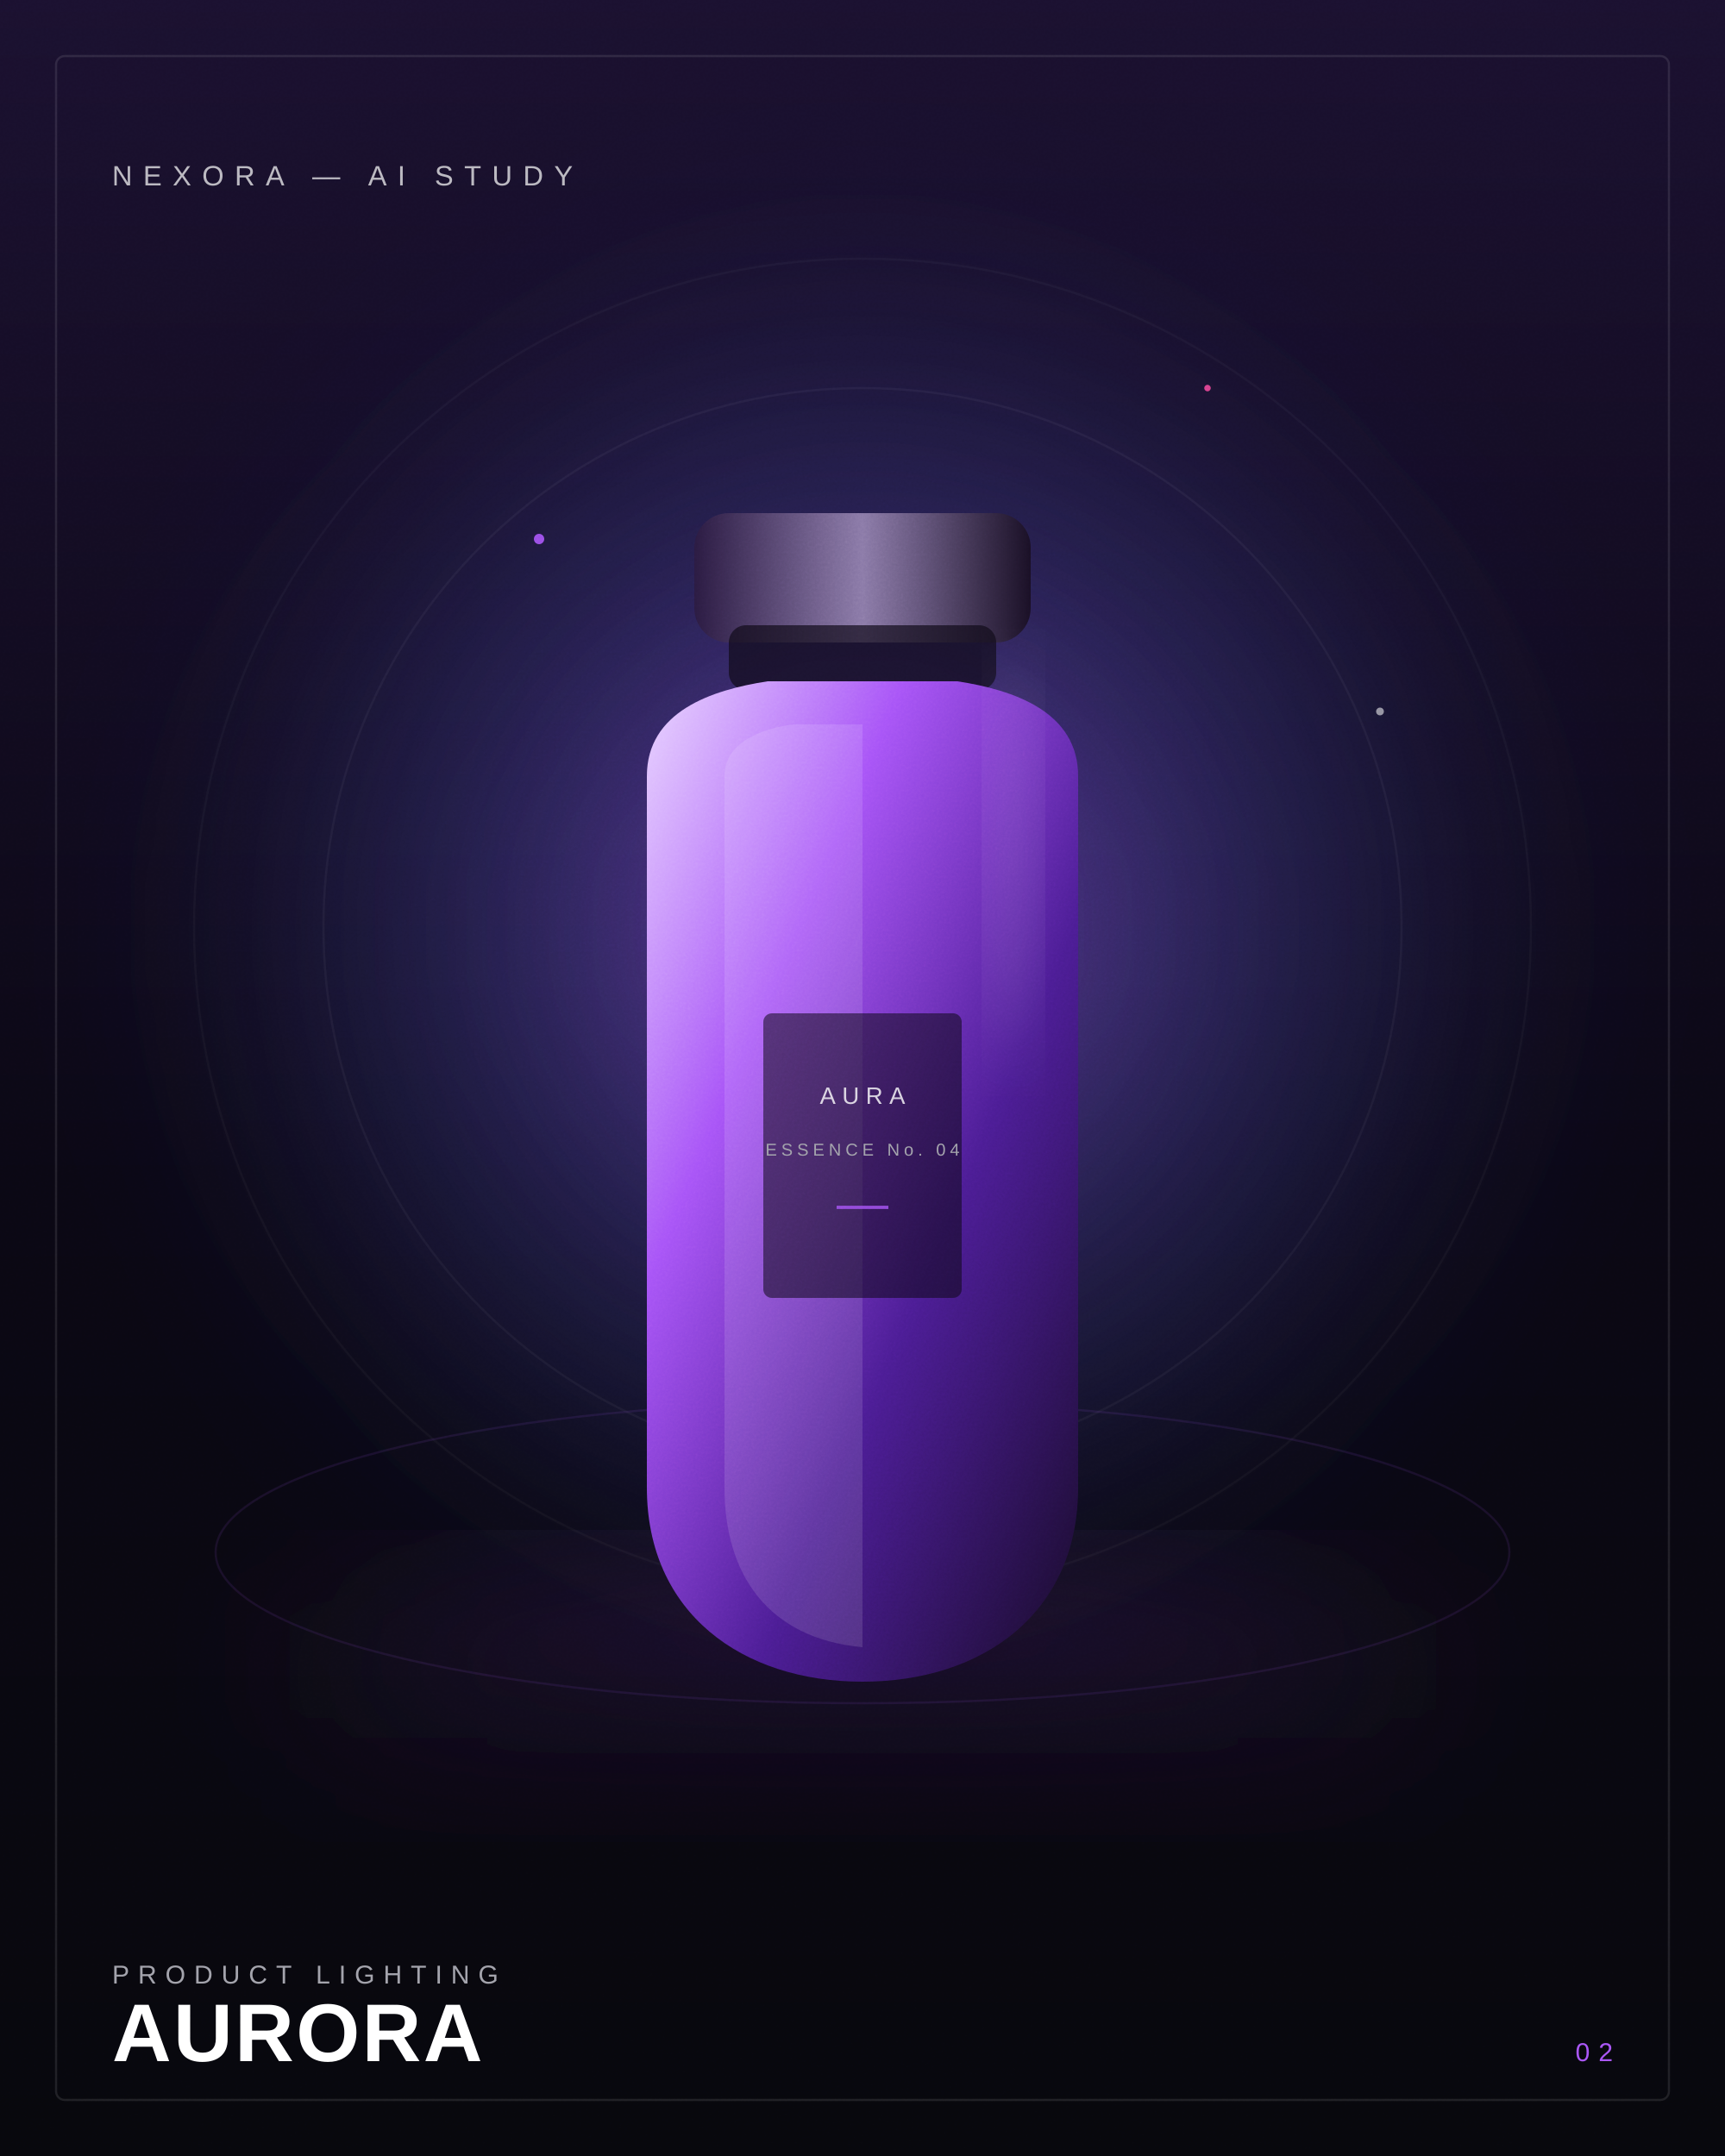
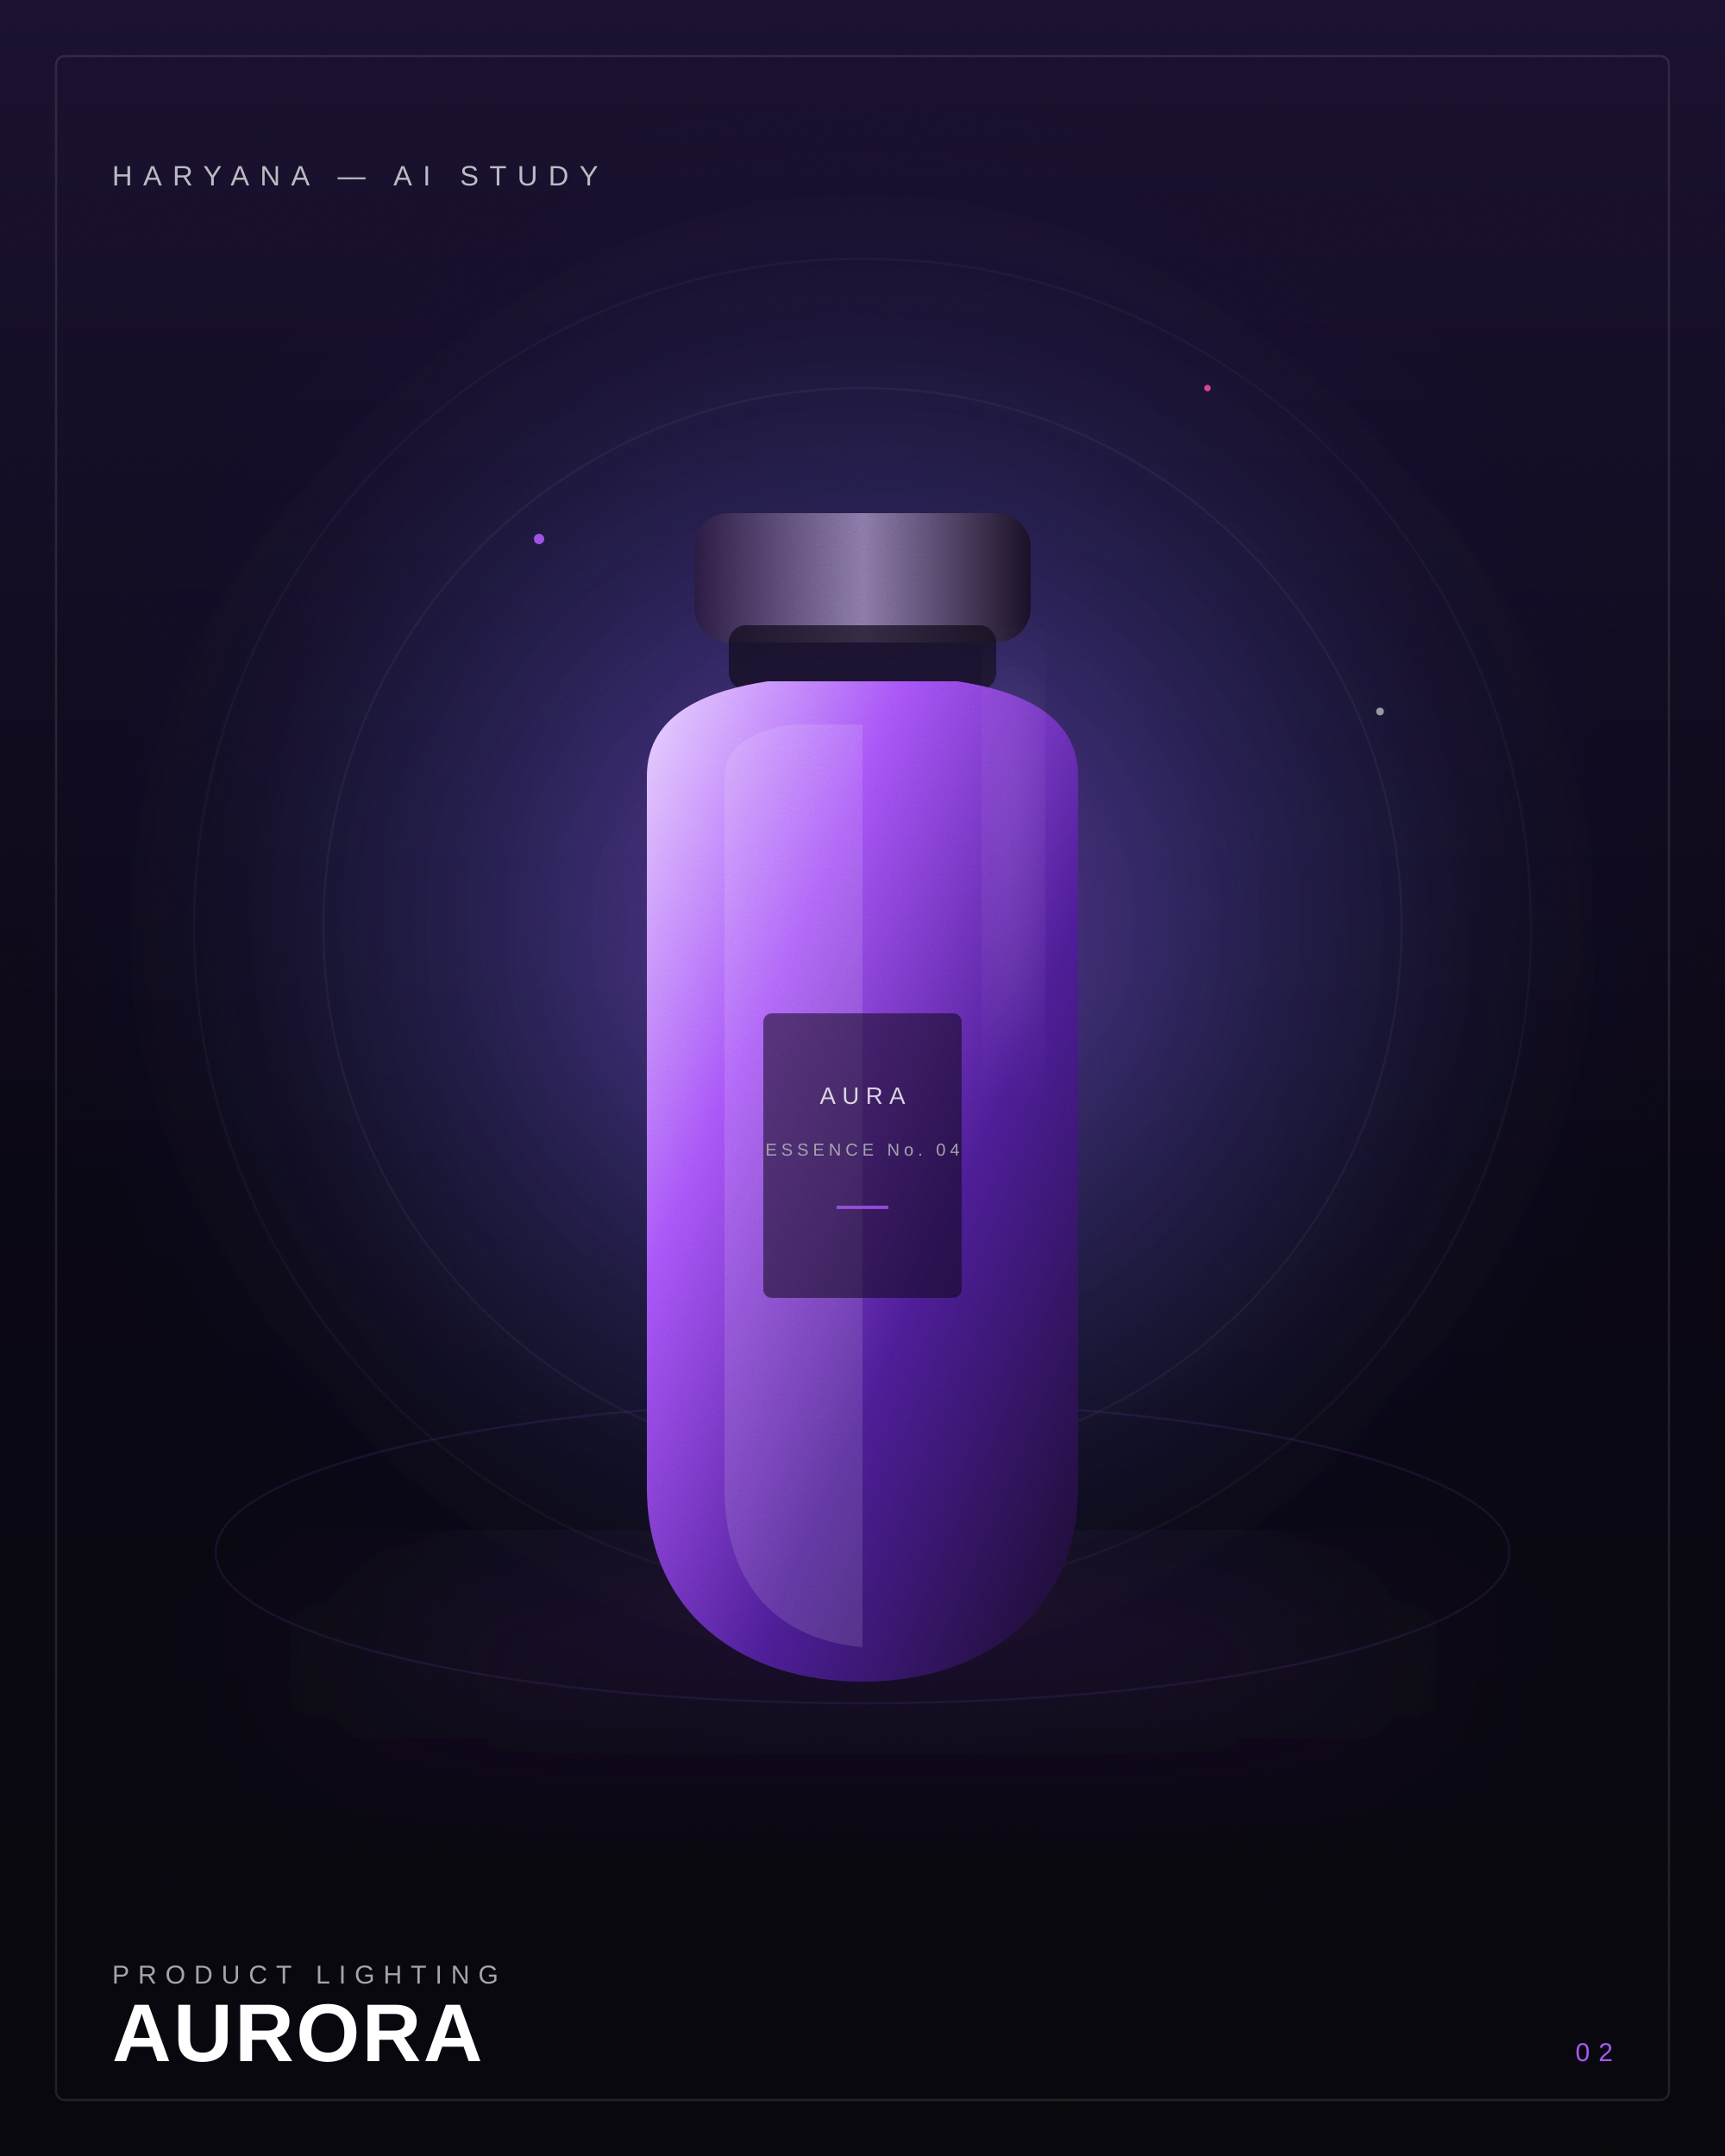
<svg xmlns="http://www.w3.org/2000/svg" width="800" height="1000" viewBox="0 0 800 1000" role="img">
  <defs>
    <linearGradient id="bg-product" x1="0" y1="0" x2="0" y2="1">
      <stop offset="0" stop-color="#1B1130" />
      <stop offset="0.55" stop-color="#0B0814" />
      <stop offset="1" stop-color="#08080D" />
    </linearGradient>
    <radialGradient id="halo-product" cx="50%" cy="50%" r="50%">
      <stop offset="0" stop-color="#A855F7" stop-opacity="0.65" />
      <stop offset="0.6" stop-color="#6366F1" stop-opacity="0.2" />
      <stop offset="1" stop-color="#6366F1" stop-opacity="0" />
    </radialGradient>
    <linearGradient id="bottle-product" x1="0" y1="0" x2="1" y2="1">
      <stop offset="0" stop-color="#E9D5FF" />
      <stop offset="0.3" stop-color="#A855F7" />
      <stop offset="0.62" stop-color="#4C1D95" />
      <stop offset="1" stop-color="#170B27" />
    </linearGradient>
    <linearGradient id="cap-product" x1="0" y1="0" x2="1" y2="0">
      <stop offset="0" stop-color="#2B1B42" />
      <stop offset="0.5" stop-color="#8B7AA8" />
      <stop offset="1" stop-color="#1A1026" />
    </linearGradient>
    <linearGradient id="floor-product" x1="0" y1="0" x2="0" y2="1">
      <stop offset="0" stop-color="#A855F7" stop-opacity="0.28" />
      <stop offset="1" stop-color="#08080D" stop-opacity="0" />
    </linearGradient>
    <filter id="blur-product">
      <feGaussianBlur stdDeviation="45" />
    </filter>
    <filter id="glow-product">
      <feGaussianBlur stdDeviation="18" />
    </filter>
    <filter id="grain-product" x="0" y="0" width="100%" height="100%">
      <feTurbulence type="fractalNoise" baseFrequency="0.85" numOctaves="3" stitchTiles="stitch" />
      <feColorMatrix type="saturate" values="0" />
      <feComponentTransfer>
        <feFuncA type="linear" slope="0.45" />
      </feComponentTransfer>
    </filter>
  </defs>
  <rect width="800" height="1000" fill="url(#bg-product)" />
  <circle cx="400" cy="430" r="330" fill="url(#halo-product)" filter="url(#blur-product)" />
  <g opacity="0.35">
    <circle cx="400" cy="430" r="250" stroke="#FFFFFF" stroke-opacity="0.12" fill="none" />
    <circle cx="400" cy="430" r="310" stroke="#FFFFFF" stroke-opacity="0.08" fill="none" />
    <ellipse cx="400" cy="720" rx="300" ry="70" stroke="#A855F7" stroke-opacity="0.3" fill="none" />
  </g>
  <ellipse cx="400" cy="782" rx="270" ry="60" fill="url(#floor-product)" filter="url(#blur-product)" />
  <g>
    <rect x="322" y="238" width="156" height="60" rx="16" fill="url(#cap-product)" />
    <rect x="338" y="290" width="124" height="30" rx="8" fill="#0F0A18" opacity="0.7" />
    <path d="M300 360 C300 330 330 320 356 316 L444 316 C470 320 500 330 500 360 L500 690 C500 748 456 780 400 780 C344 780 300 748 300 690 Z" fill="url(#bottle-product)" />
    <path d="M336 360 C336 345 352 338 368 336 L400 336 L400 764 C356 760 336 730 336 690 Z" fill="#FFFFFF" opacity="0.12" />
    <rect x="354" y="470" width="92" height="132" rx="4" fill="#0C0714" opacity="0.55" />
    <text x="400" y="512" font-family="Segoe UI, Helvetica Neue, Arial, sans-serif" font-size="11" letter-spacing="3" fill="#FFFFFF" opacity="0.8" text-anchor="middle">AURA</text>
    <text x="400" y="536" font-family="Segoe UI, Helvetica Neue, Arial, sans-serif" font-size="8" letter-spacing="2" fill="#A1A1AA" text-anchor="middle">ESSENCE No. 04</text>
    <path d="M388 560 h24" stroke="#A855F7" stroke-width="1.5" opacity="0.8" />
    <ellipse cx="470" cy="400" rx="12" ry="90" fill="#FFFFFF" opacity="0.18" filter="url(#glow-product)" />
  </g>
  <g opacity="0.9">
    <circle cx="250" cy="250" r="2.4" fill="#A855F7" />
    <circle cx="640" cy="330" r="1.8" fill="#FFFFFF" opacity="0.6" />
    <circle cx="560" cy="180" r="1.5" fill="#EC4899" />
  </g>
  <rect x="26" y="26" width="748" height="948" rx="4" fill="none" stroke="#FFFFFF" stroke-opacity="0.1" />
-   <text x="52" y="86" font-family="Segoe UI, Helvetica Neue, Arial, sans-serif" font-size="13" letter-spacing="5" fill="#FFFFFF" opacity="0.7">NEXORA — AI STUDY</text>
+   <text x="52" y="86" font-family="Segoe UI, Helvetica Neue, Arial, sans-serif" font-size="13" letter-spacing="5" fill="#FFFFFF" opacity="0.7">HARYANA — AI STUDY</text>
  <text x="52" y="920" font-family="Segoe UI, Helvetica Neue, Arial, sans-serif" font-size="12" letter-spacing="4" fill="#A1A1AA">PRODUCT LIGHTING</text>
  <text x="52" y="956" font-family="Segoe UI, Helvetica Neue, Arial, sans-serif" font-size="38" font-weight="700" letter-spacing="1" fill="#FFFFFF">AURORA</text>
  <text x="748" y="956" font-family="Segoe UI, Helvetica Neue, Arial, sans-serif" font-size="12" letter-spacing="4" fill="#A855F7" text-anchor="end">02</text>
  <rect width="800" height="1000" filter="url(#grain-product)" opacity="0.28" style="mix-blend-mode:overlay" />
</svg>
